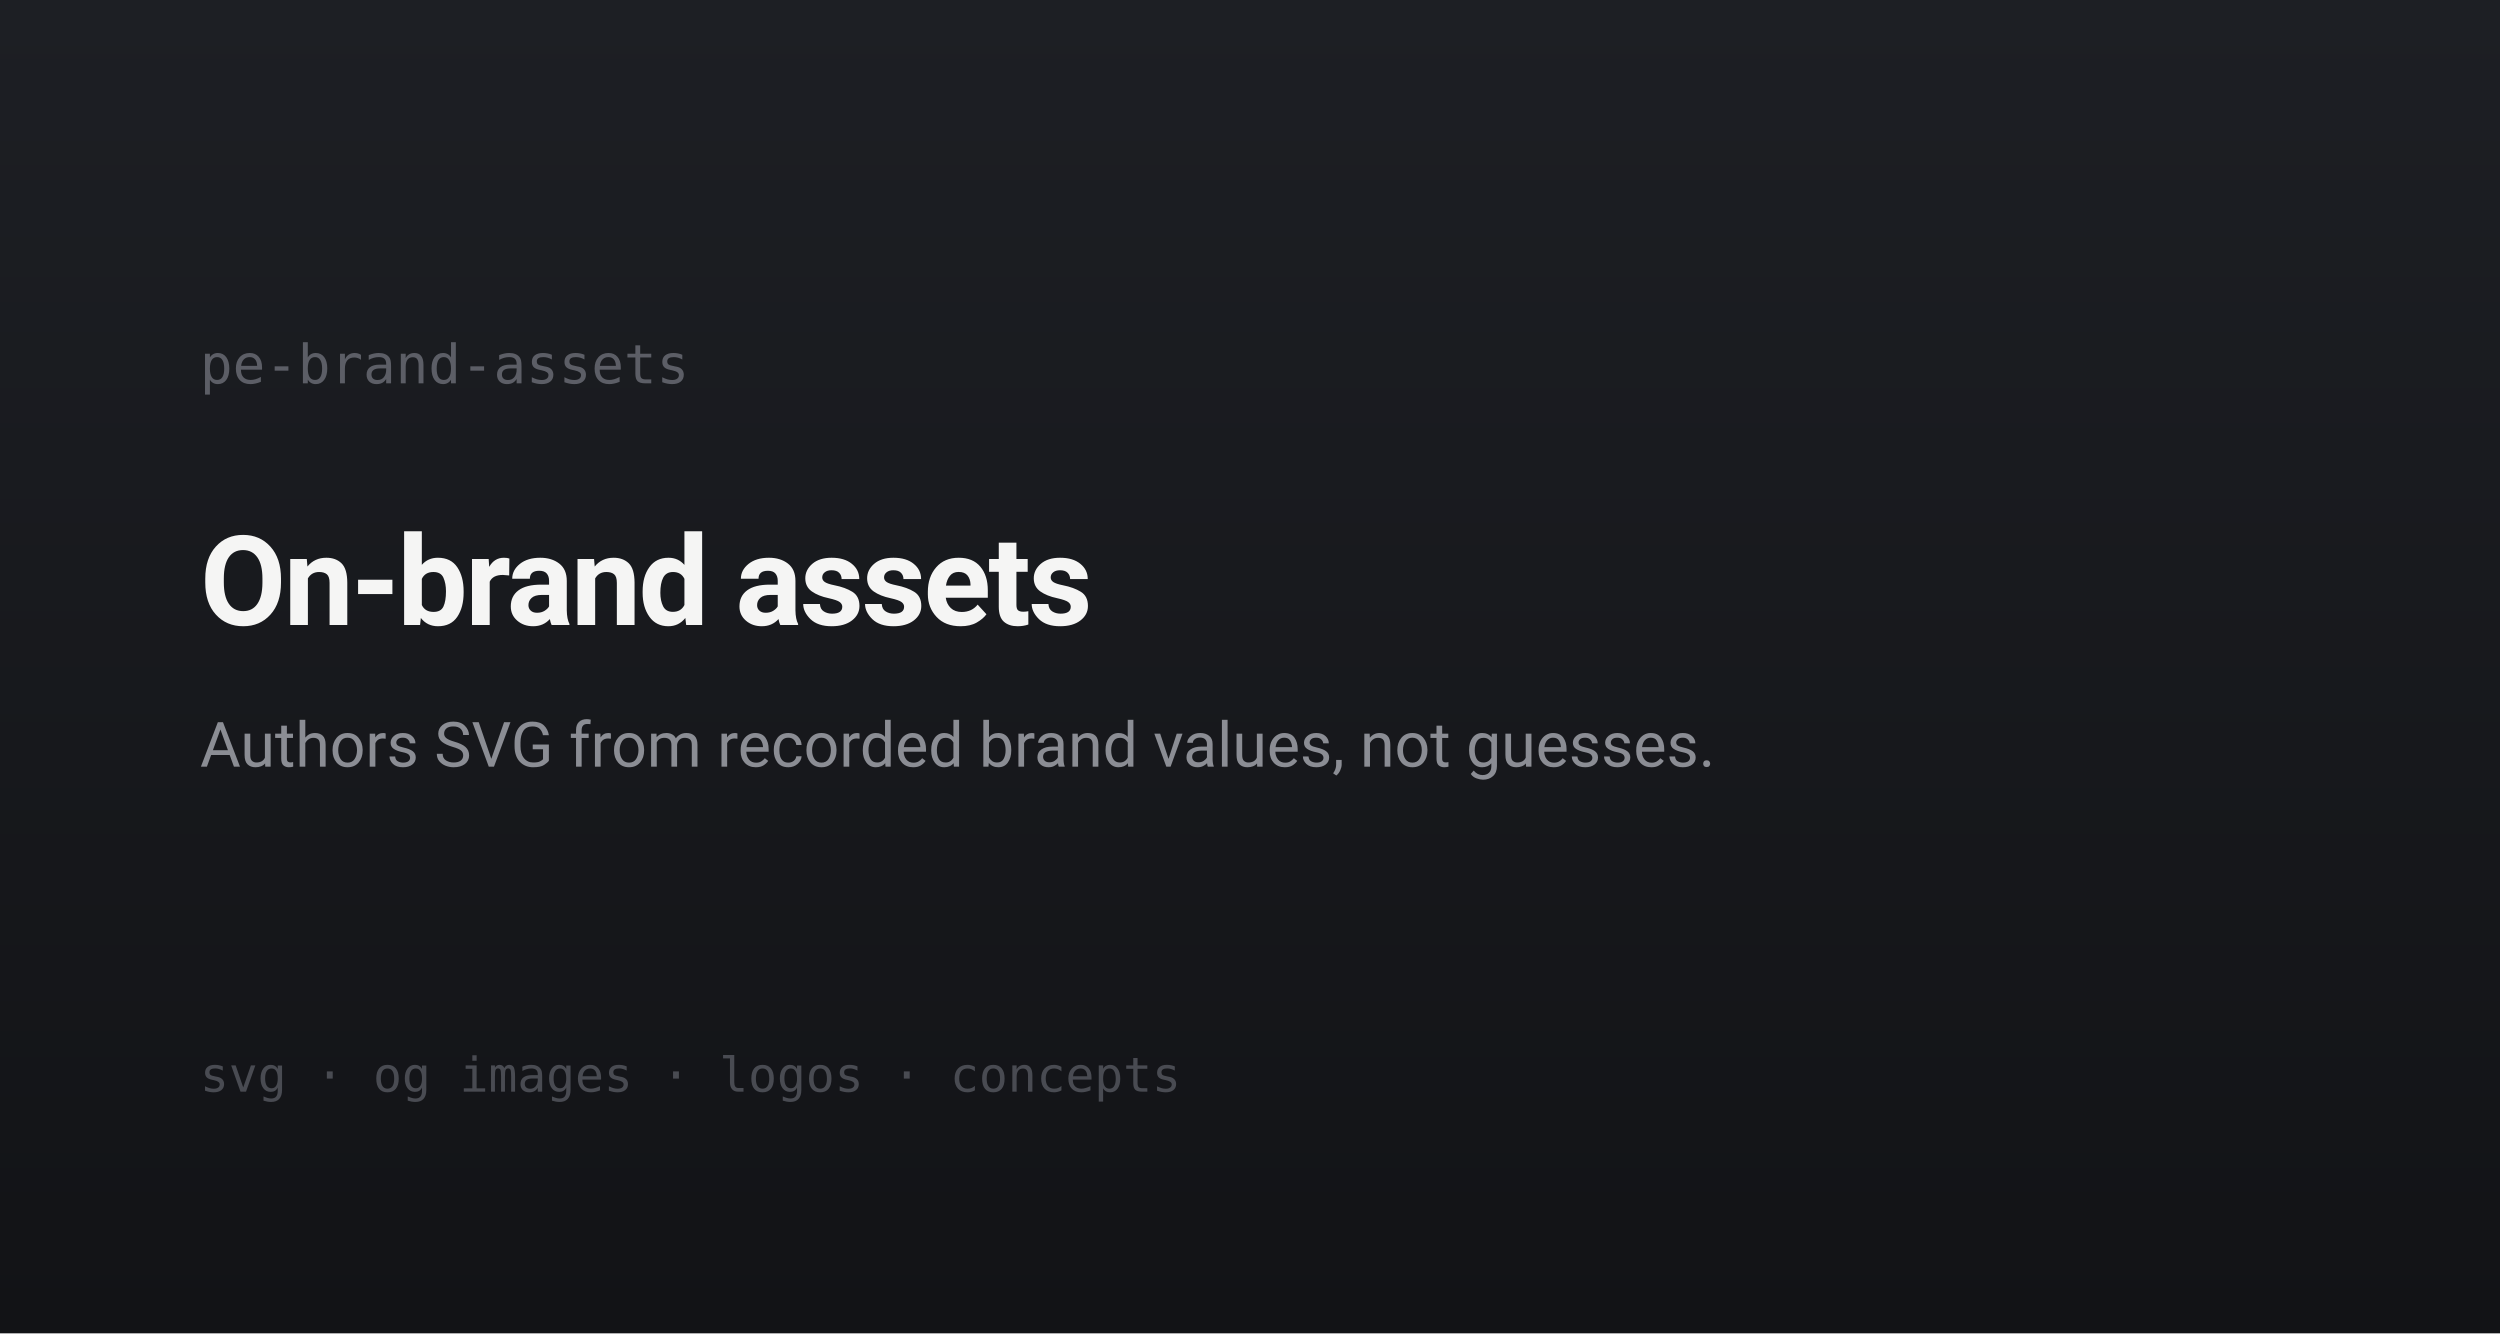
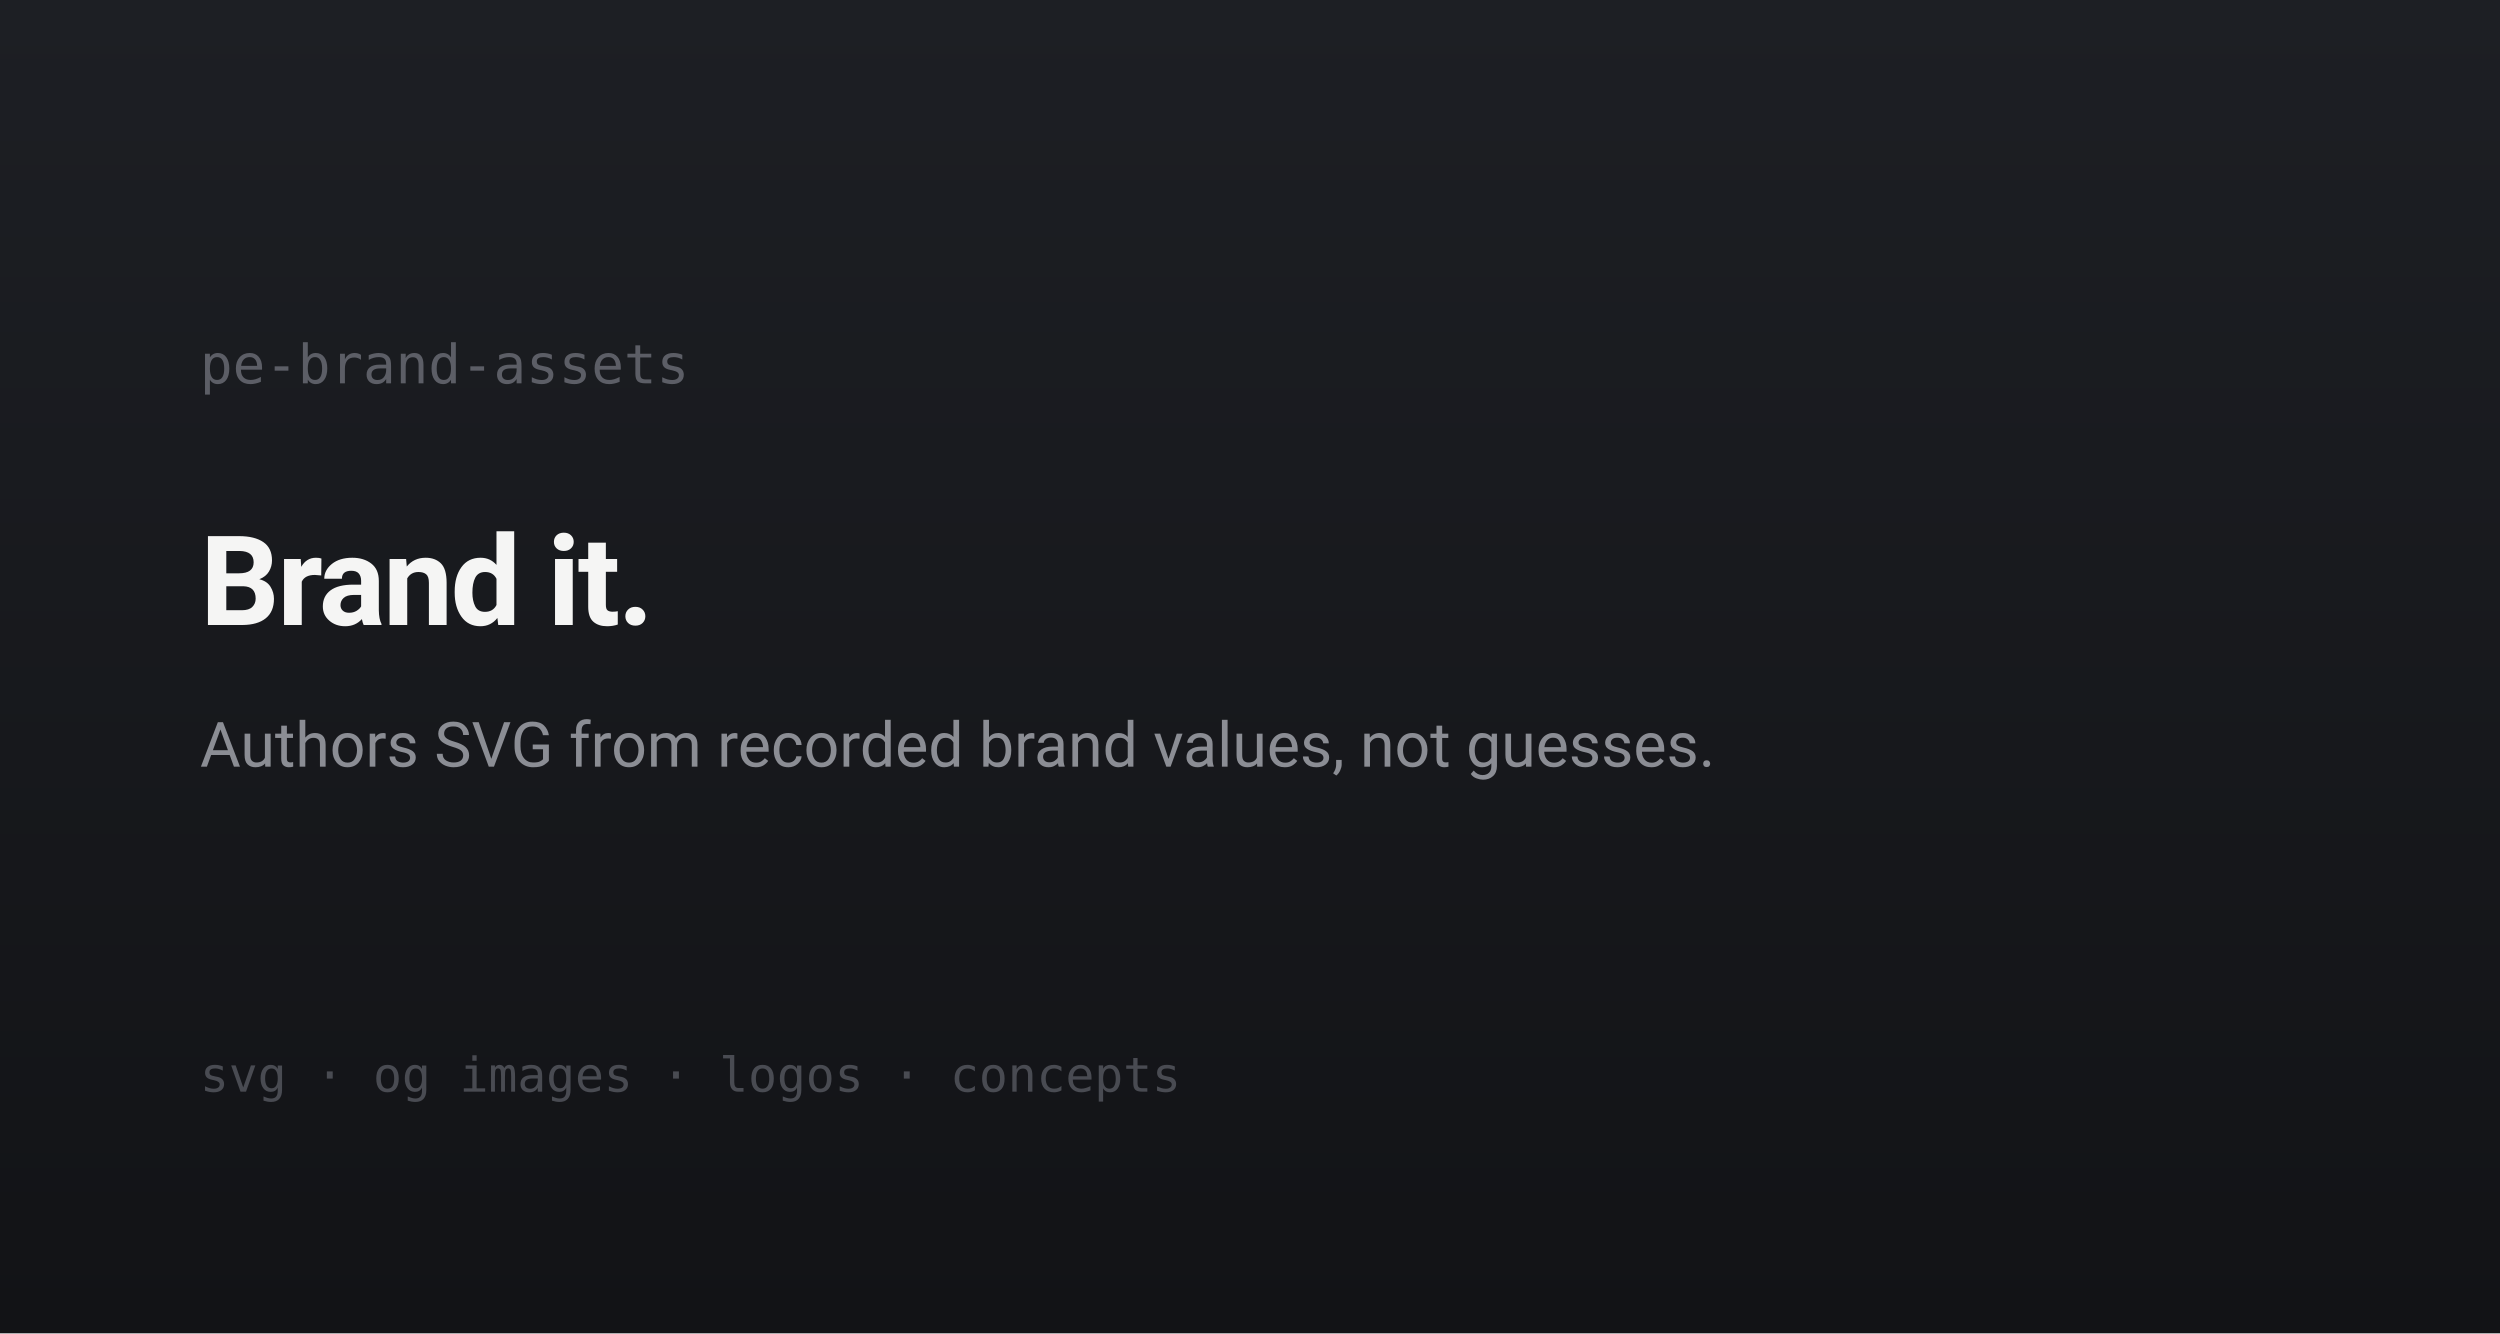
<svg xmlns="http://www.w3.org/2000/svg" width="600" height="320" viewBox="0 0 600 320" role="img" aria-labelledby="t">
  <defs>
    <linearGradient id="g" x1="0" y1="0" x2="0" y2="1">
      <stop offset="0%" stop-color="#1D1F24" />
      <stop offset="100%" stop-color="#121316" />
    </linearGradient>
  </defs>
  <g id="ground">
    <rect width="600" height="320" fill="url(#g)" />
  </g>
  <g id="type">
    <text x="48" y="92" font-family="Geist Mono, ui-monospace, SF Mono, Menlo, Consolas, monospace" font-size="13" fill="#5C5E66">pe-brand-assets</text>
-     <text x="48" y="150" font-family="Geist, -apple-system, Segoe UI, Roboto, Helvetica, Arial, sans-serif" font-weight="600" font-size="30" letter-spacing="-0.6" fill="#F5F5F4">On-brand assets</text>
+     <text x="48" y="150" font-family="Geist, -apple-system, Segoe UI, Roboto, Helvetica, Arial, sans-serif" font-weight="600" font-size="30" letter-spacing="-0.6" fill="#F5F5F4">Brand it.</text>
    <text x="48" y="184" font-family="Geist, -apple-system, Segoe UI, Roboto, Helvetica, Arial, sans-serif" font-size="15" fill="#8B8D94">Authors SVG from recorded brand values, not guesses.</text>
    <text x="48" y="262" font-family="Geist Mono, ui-monospace, SF Mono, Menlo, Consolas, monospace" font-size="11.5" fill="#494B52">svg · og images · logos · concepts</text>
  </g>
</svg>
